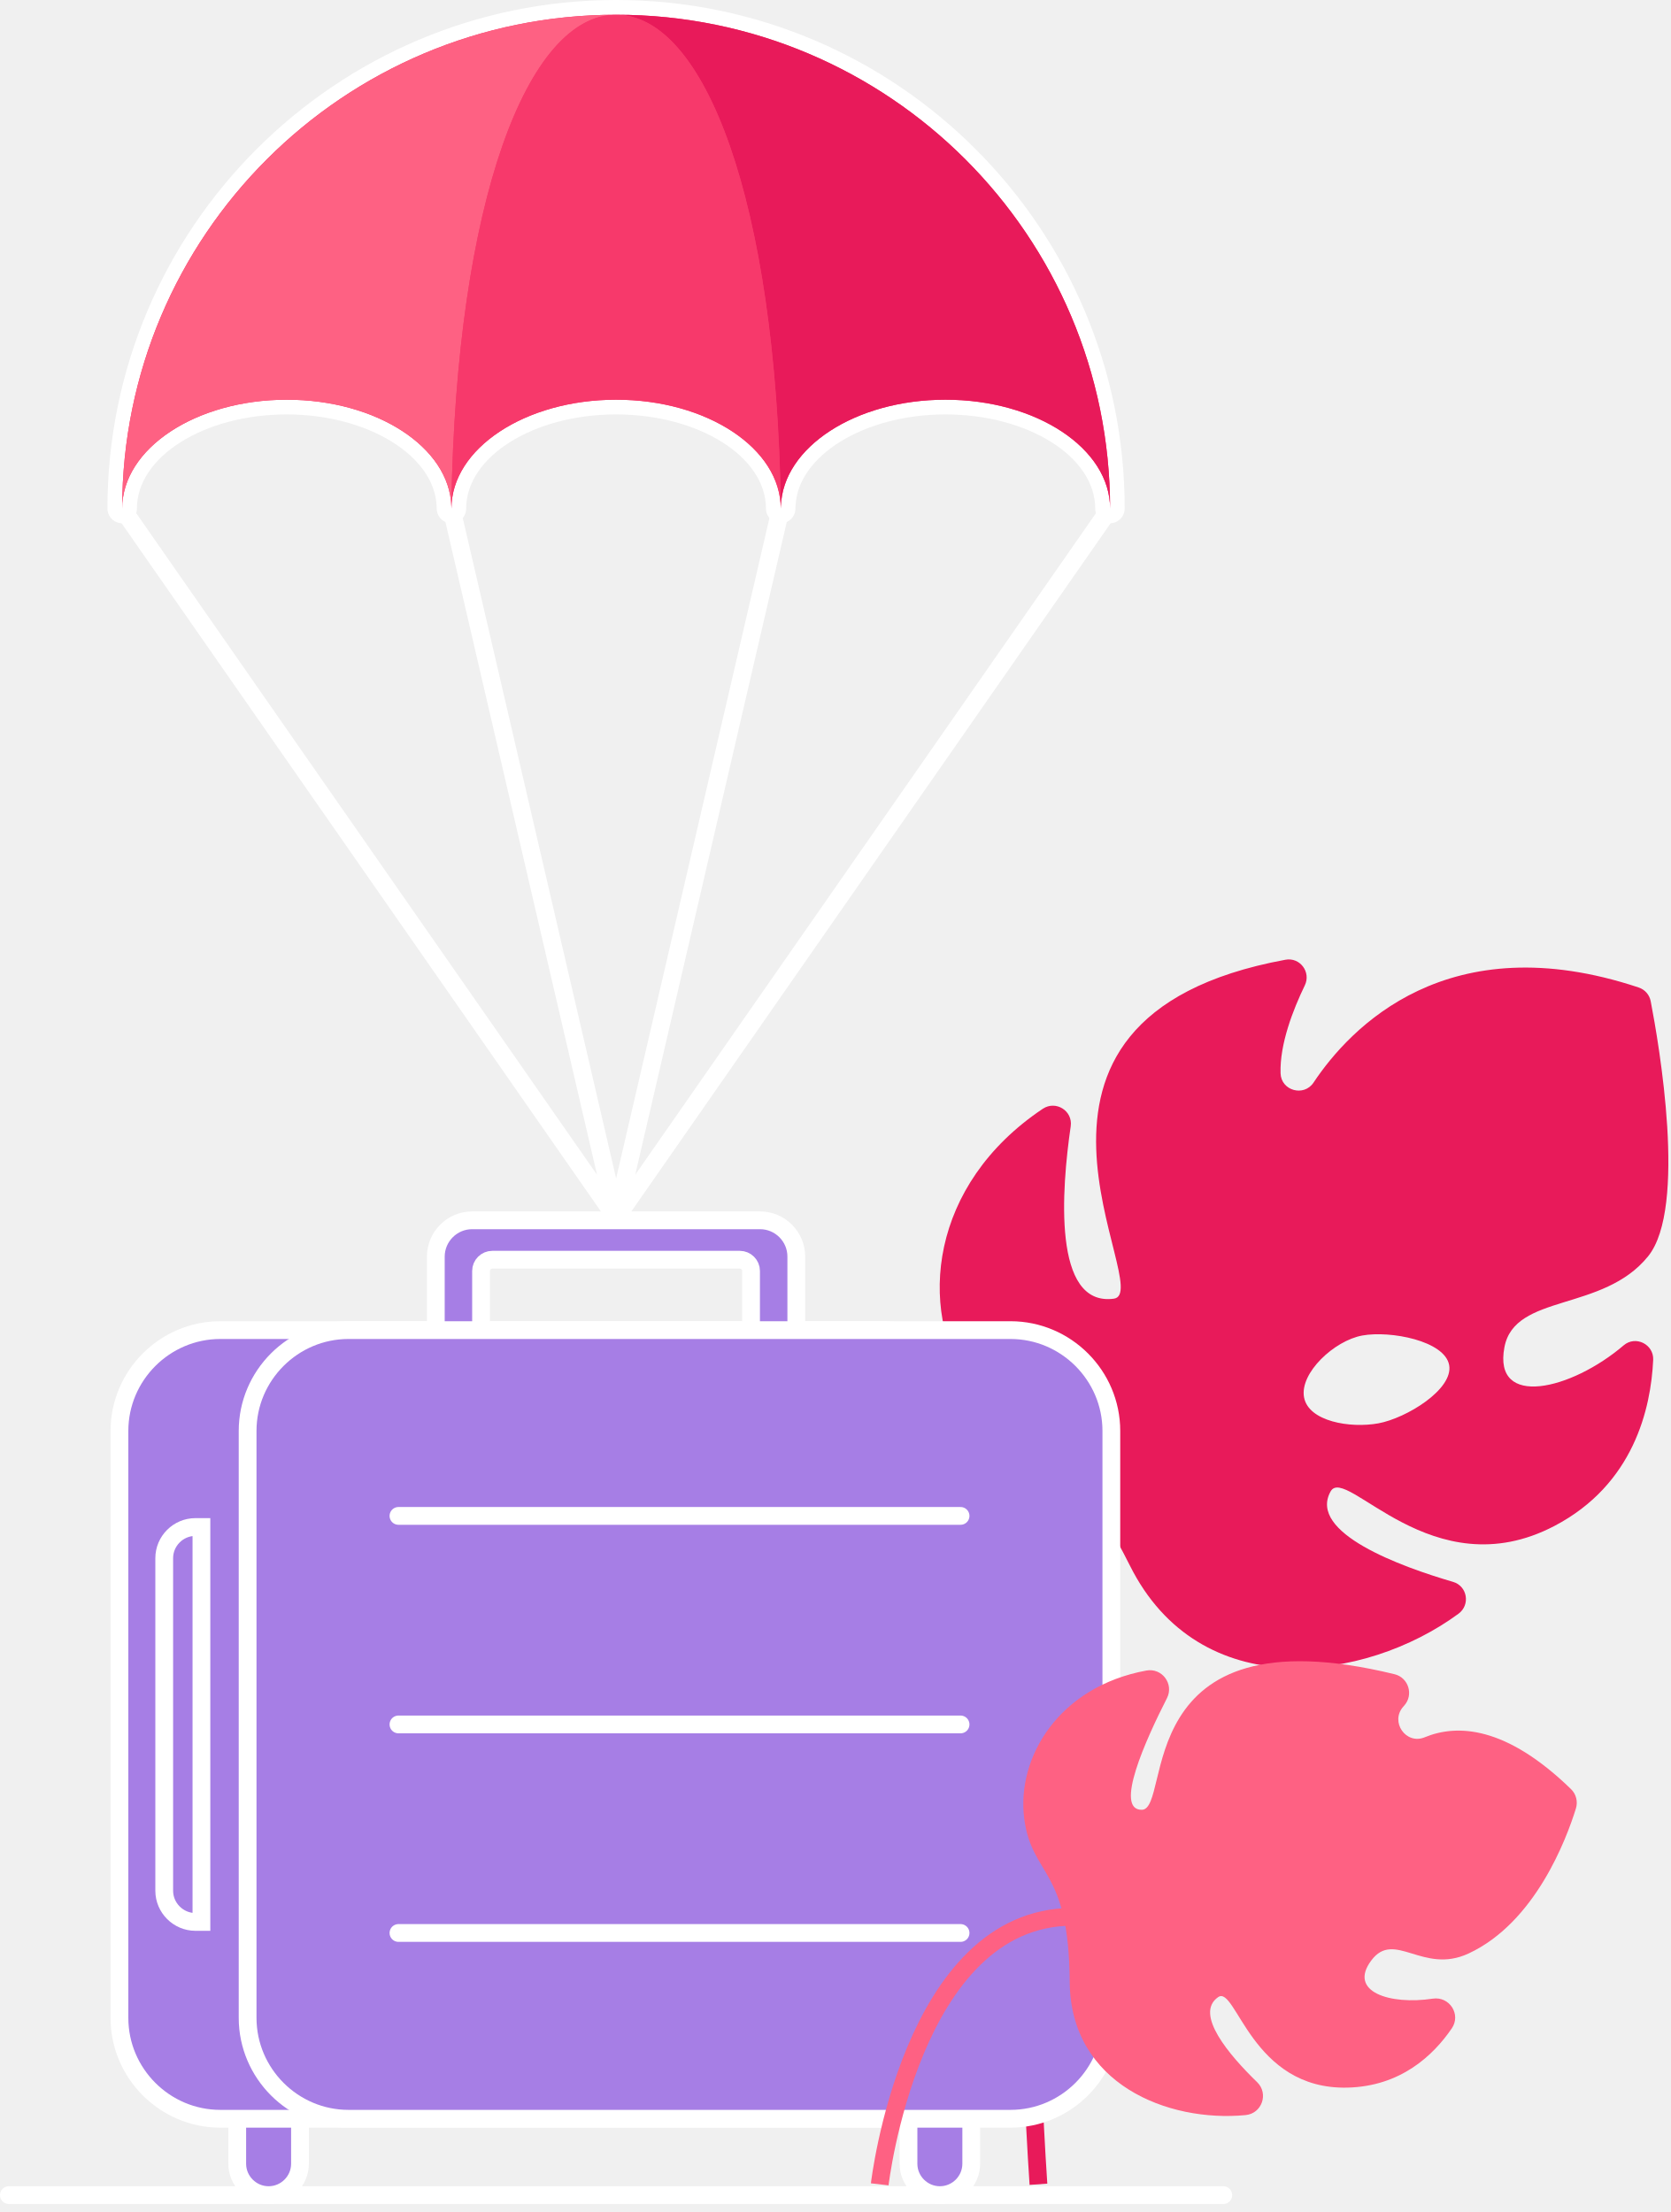
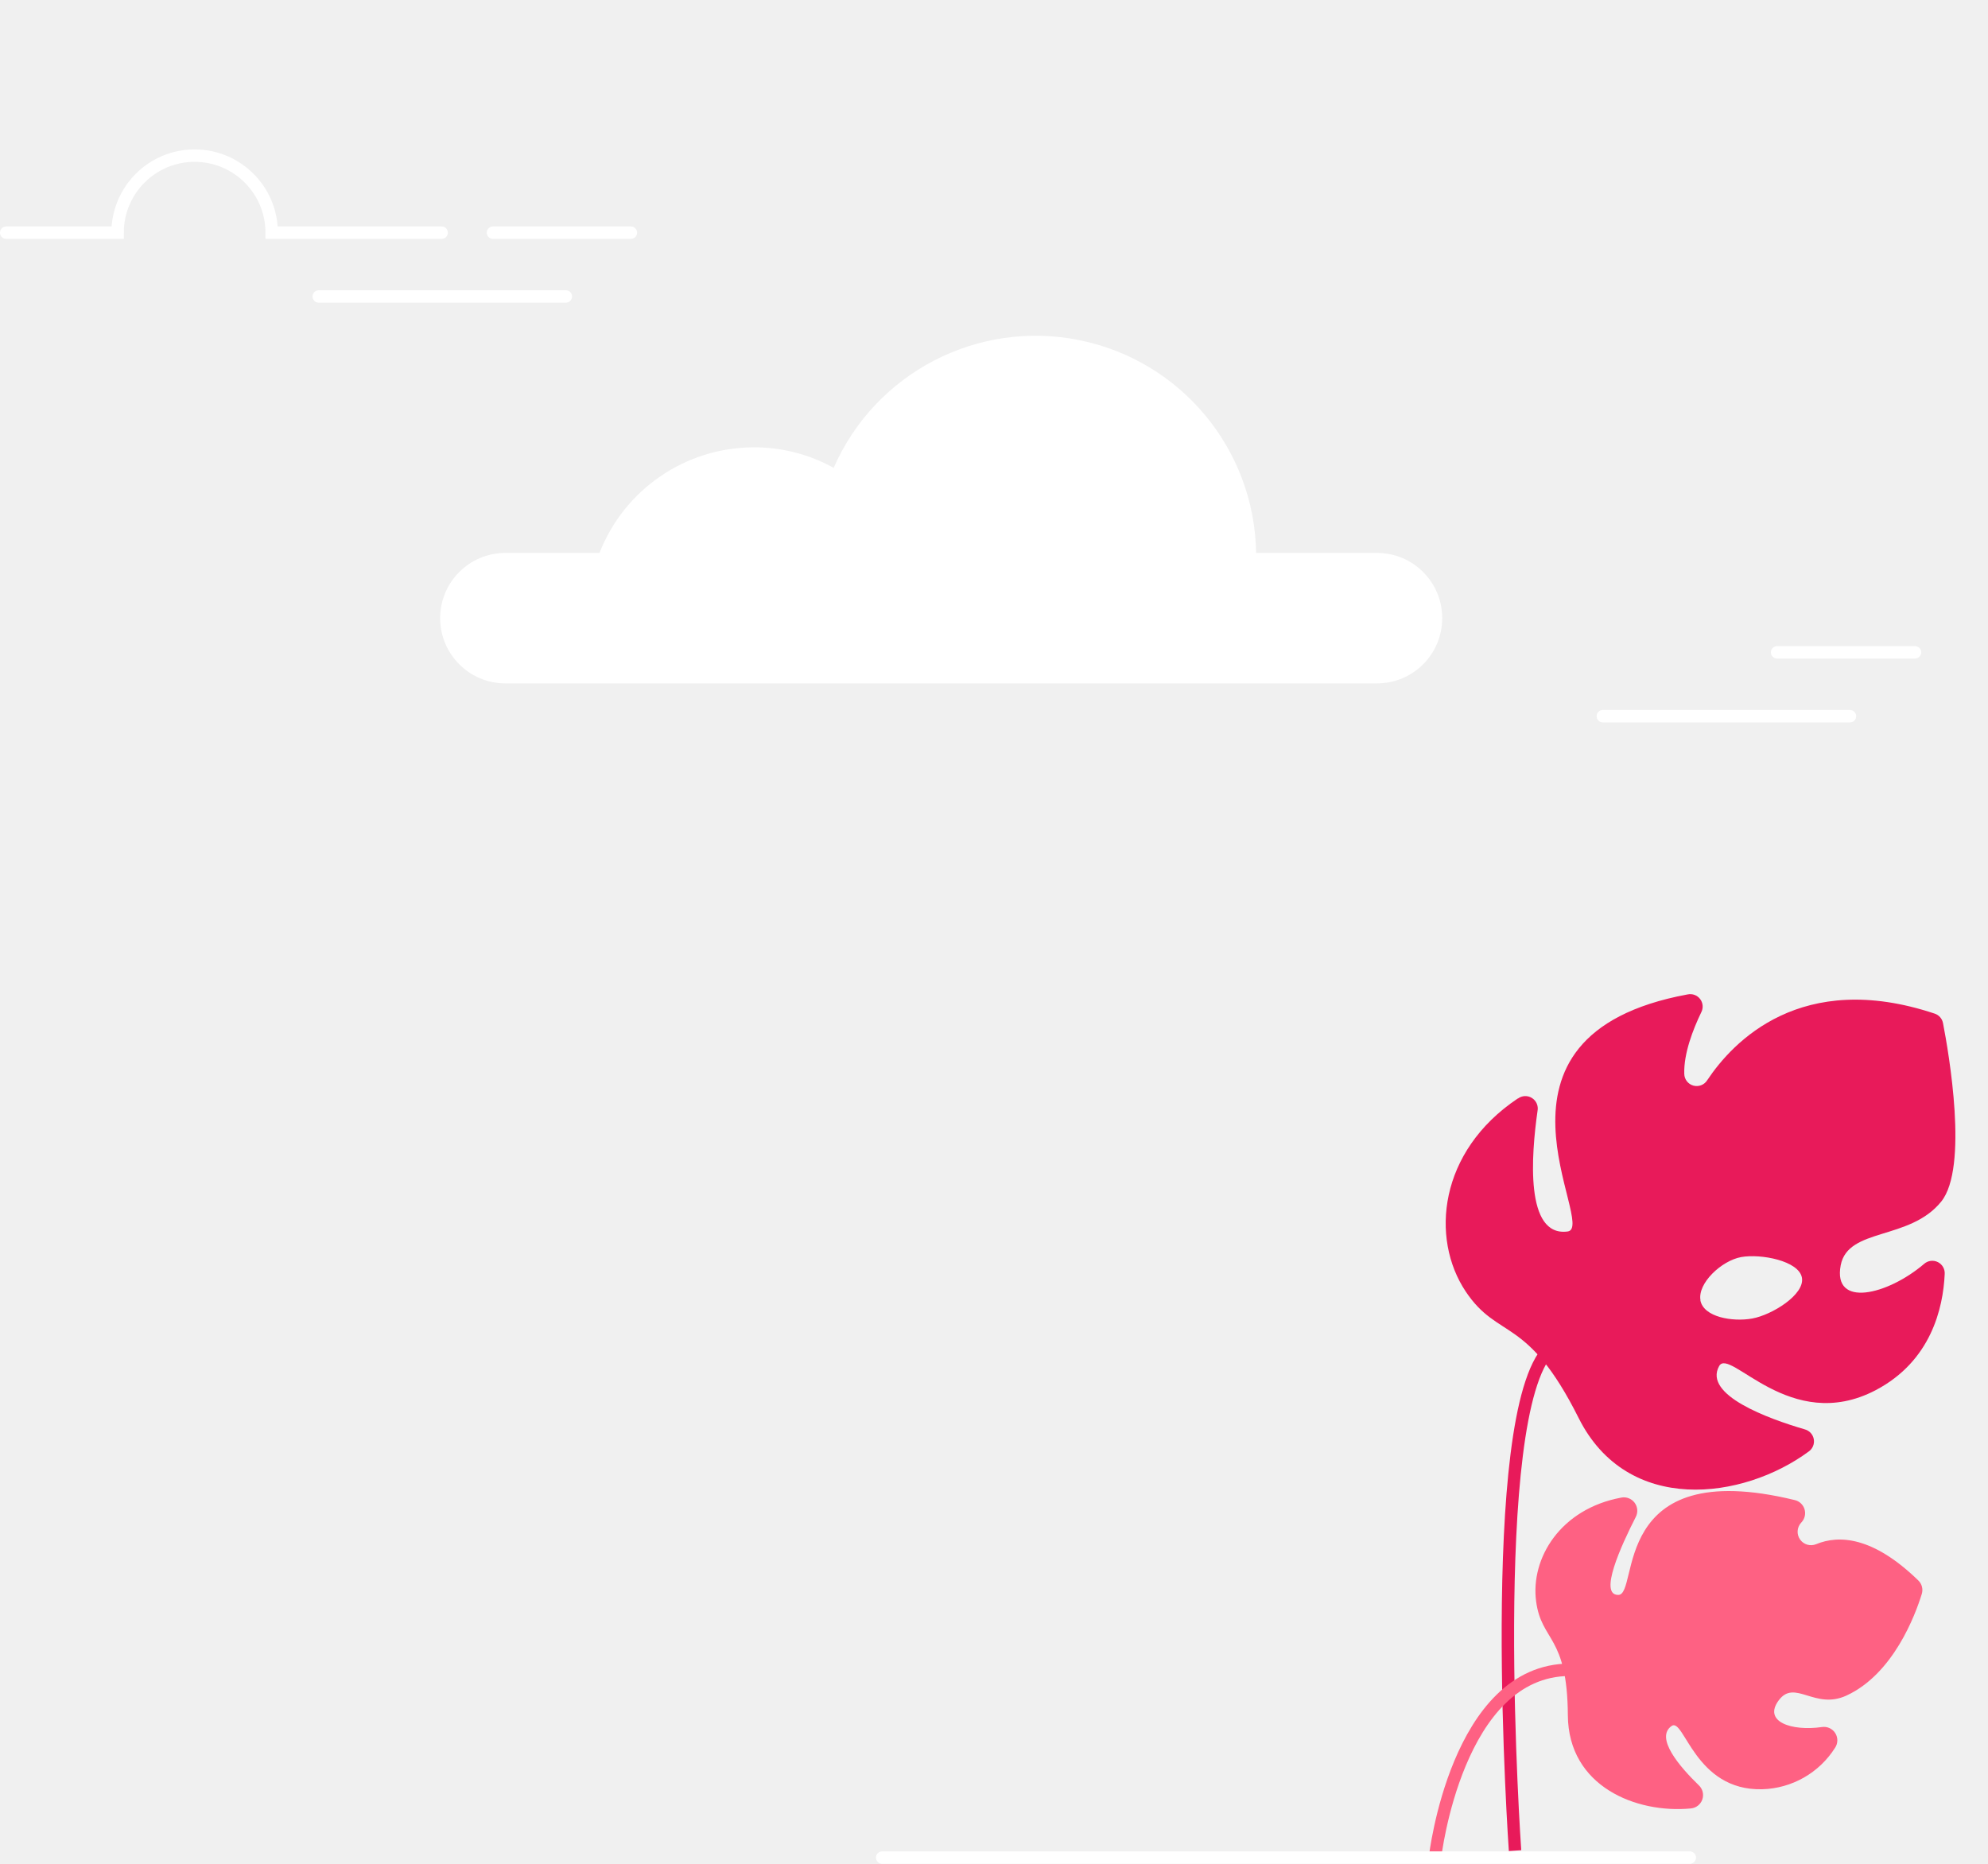
- <svg xmlns="http://www.w3.org/2000/svg" width="188" height="249" fill="none">
-   <path d="M117.345 124.816c1.467-.982 3.4.223 3.147 1.971-1.025 7.035-2.074 20.329 4.851 19.404 4.937-.658-16.654-31.533 19.318-38.156 1.632-.3 2.896 1.391 2.176 2.885-1.324 2.737-2.834 6.615-2.729 9.899.063 1.961 2.624 2.675 3.711 1.044 4.096-6.154 15.098-17.857 36.59-10.703.696.232 1.213.82 1.351 1.54.927 4.802 4.126 23.244-.289 28.716-5.088 6.312-15.025 4.144-16.174 10.249-1.3 6.906 7.513 4.825 13.421-.223 1.338-1.144 3.406-.116 3.322 1.642-.253 5.45-2.181 14.017-11.115 18.69-13.78 7.21-23.479-6.957-25.189-3.883-2.591 4.662 7.939 8.47 13.782 10.177 1.616.471 1.969 2.588.613 3.586-10.522 7.742-29.126 10.285-36.973-5.409-8.295-16.59-12.936-12.486-18.194-20.376-5.714-8.569-4.333-22.538 8.381-31.053zm29.403 32.469c.499 2.732 5.199 3.514 8.357 2.939 3.158-.577 8.473-3.832 7.974-6.563-.499-2.732-6.62-3.902-9.778-3.325-3.155.577-7.051 4.22-6.553 6.949z" fill="#E81A5A" />
-   <path d="M116.86 245.878s-4.908-70.272 5.541-80.722" stroke="#E81A5A" stroke-width="2" stroke-miterlimit="10" />
-   <path d="M1 247.1h136.663" stroke="#fff" stroke-width="2" stroke-miterlimit="10" stroke-linecap="round" />
-   <path d="M105.767 247.1c1.948 0 3.531-1.592 3.531-3.531v-5.065c0-1.948-1.592-3.531-3.531-3.531-1.948 0-3.531 1.591-3.531 3.531v5.065c0 1.939 1.591 3.531 3.531 3.531zM30.228 247.1c1.948 0 3.531-1.592 3.531-3.531v-5.065c0-1.948-1.591-3.531-3.531-3.531-1.948 0-3.531 1.591-3.531 3.531v5.065c0 1.939 1.591 3.531 3.531 3.531z" fill="#A67EE5" stroke="#fff" stroke-width="2" stroke-miterlimit="10" />
-   <path d="M24.79 238.504h74.503c6.242 0 11.348-5.106 11.348-11.348v-66.081c0-6.242-5.106-11.348-11.348-11.348h-74.503c-6.242 0-11.348 5.106-11.348 11.348v66.081c0 6.242 5.106 11.348 11.348 11.348z" fill="#A67EE5" stroke="#fff" stroke-width="2" stroke-miterlimit="10" />
-   <path d="M86.975 158.646v44.961M51.688 158.646v44.961" stroke="#fff" stroke-width="2" stroke-miterlimit="10" stroke-linecap="round" />
-   <path d="M53.13 137.368h32.402c2.246 0 4.078 1.832 4.078 4.078v16.007c0 .663-.53 1.193-1.194 1.193h-2.702c-.663 0-1.194-.53-1.194-1.193v-14.382c0-.696-.572-1.268-1.268-1.268H55.402c-.696 0-1.268.572-1.268 1.268v14.382c0 .663-.53 1.193-1.194 1.193h-2.702c-.663 0-1.194-.53-1.194-1.193v-16.007c.008-2.246 1.84-4.078 4.087-4.078z" fill="#A67EE5" stroke="#fff" stroke-width="2" stroke-miterlimit="10" />
-   <path d="M39.213 238.504h74.503c6.242 0 11.348-5.106 11.348-11.348v-66.081c0-6.242-5.106-11.348-11.348-11.348H39.213c-6.242 0-11.348 5.106-11.348 11.348v66.081c.008 6.242 5.114 11.348 11.348 11.348z" fill="#A67EE5" stroke="#fff" stroke-width="2" stroke-miterlimit="10" />
-   <path d="M108.096 170.641H44.841M108.096 194.116H44.841M108.096 217.591H44.841" stroke="#fff" stroke-width="2" stroke-miterlimit="10" stroke-linecap="round" />
-   <path d="M21.996 171.892h.671v44.455h-.671c-1.931 0-3.515-1.583-3.515-3.514v-37.418c-.008-1.939 1.575-3.523 3.515-3.523z" fill="#A67EE5" stroke="#fff" stroke-width="2" stroke-miterlimit="10" />
-   <path d="M69.336 137.078L13.749 57.245M69.336 137.078L50.801 57.245M87.862 57.245l-18.526 79.833M124.915 57.245l-55.579 79.833" stroke="#fff" stroke-width="2" stroke-miterlimit="10" stroke-linecap="round" stroke-linejoin="round" />
-   <path d="M124.915 58.074c-.456 0-.829-.373-.829-.829 0-6.3-7.941-11.422-17.698-11.422-9.557 0-17.498 5.023-17.689 11.19l-.008.232c0 .456-.373.829-.829.829-.456 0-.829-.373-.829-.829 0-6.3-7.941-11.422-17.697-11.422-9.756 0-17.697 5.123-17.697 11.422 0 .456-.373.829-.829.829-.456 0-.829-.373-.829-.829l-.008-.24c-.199-6.167-8.132-11.182-17.689-11.182-9.756 0-17.697 5.123-17.697 11.422 0 .456-.373.829-.829.829-.456 0-.829-.373-.829-.829C12.92 26.136 38.227.829 69.328.829c31.109 0 56.416 25.307 56.416 56.416 0 .456-.365.829-.829.829z" fill="#F7396B" />
-   <path d="M69.336 1.658c30.703 0 55.587 24.884 55.587 55.587 0-6.764-8.297-12.251-18.526-12.251-10.105 0-18.311 5.346-18.518 11.994 0 .083-.008.174-.008.257 0-6.764-8.297-12.251-18.526-12.251S50.801 50.481 50.801 57.245c0-.091-.008-.174-.008-.265-.216-6.64-8.422-11.986-18.518-11.986-10.237 0-18.526 5.487-18.526 12.251 0-30.703 24.884-55.587 55.587-55.587zm0-1.658c-31.565 0-57.245 25.68-57.245 57.245 0 .912.746 1.658 1.658 1.658.912 0 1.658-.746 1.658-1.658 0-5.844 7.568-10.594 16.869-10.594 9.11 0 16.678 4.659 16.86 10.378l.008.133v.083c0 .912.746 1.658 1.658 1.658.912 0 1.658-.738 1.658-1.658 0-5.844 7.568-10.594 16.868-10.594 9.3 0 16.869 4.75 16.869 10.594 0 .912.746 1.658 1.658 1.658.912 0 1.658-.746 1.658-1.658v-.075l.008-.133c.182-5.728 7.742-10.386 16.86-10.386 9.301 0 16.869 4.75 16.869 10.594 0 .912.746 1.658 1.657 1.658.912 0 1.658-.746 1.658-1.658C126.573 25.68 100.893 0 69.336 0z" fill="#fff" />
-   <path d="M69.336 1.658c9.922 0 18.021 20.897 18.543 55.33.207-6.648 8.414-11.994 18.518-11.994 10.237 0 18.526 5.487 18.526 12.251-.008-30.703-24.892-55.587-55.587-55.587z" fill="#E81A5A" />
-   <path d="M69.328 1.658c-30.695 0-55.579 24.884-55.579 55.587 0-6.764 8.297-12.251 18.526-12.251 10.096 0 18.302 5.346 18.518 11.986.522-34.425 8.612-55.322 18.535-55.322z" fill="#FE6183" />
-   <path d="M69.336 1.658c-9.931 0-18.021 20.897-18.543 55.322 0 .091.008.174.008.265 0-6.764 8.297-12.251 18.526-12.251 10.229 0 18.526 5.487 18.526 12.251 0-.091.008-.174.008-.257-.514-34.433-8.604-55.33-18.526-55.33z" fill="#F7396B" />
-   <path d="M176.796 201.401c.578.562.785 1.403.549 2.172-1.06 3.426-4.58 12.854-12.101 16.337-5.134 2.377-8.326-2.697-10.923.769-2.654 3.539 2.103 5.034 6.916 4.305 1.877-.285 3.211 1.775 2.141 3.343-2.101 3.076-5.771 6.521-11.725 6.671-10.845.269-12.553-11.584-14.569-10.186-2.722 1.885 1.269 6.548 4.386 9.573 1.325 1.285.54 3.531-1.297 3.706-8.763.839-19.719-3.51-19.794-15-.083-12.937-4.251-11.797-5.115-18.356-.906-6.881 3.883-14.876 13.744-16.686 1.762-.322 3.128 1.514 2.313 3.112-2.412 4.732-5.959 12.606-2.824 12.563 3.461-.048-1.578-22.578 28.432-15.263 1.584.384 2.181 2.329 1.089 3.539-.032.037-.067.075-.099.113-1.517 1.704.296 4.321 2.406 3.45 3.663-1.517 9.165-1.272 16.471 5.838z" fill="#FE6183" />
-   <path d="M99 245.886s3.48-30.113 21.701-30.113" stroke="#FE6183" stroke-width="2" stroke-miterlimit="10" />
+ <svg xmlns="http://www.w3.org/2000/svg" xmlns:xlink="http://www.w3.org/1999/xlink" viewBox="0 -24 320 300">
+   <defs>
+     <animateTransform id="leave-1-rotate" xlink:href="#leave-1" attributeName="transform" type="rotate" values="0, 254, 193; 3, 254, 193; -3, 254, 193; 2, 254, 193; -1, 254, 193; 0, 254, 193" dur="3.5s" calcMode="paced" repeatCount="indefinite" additive="sum" />
+     <animateTransform id="leave-2-rotate" xlink:href="#leave-2" begin="0s;leave-2-rotate.end+1.5s" attributeName="transform" type="rotate" values="0, 231, 274; 4, 231, 274; -3, 231, 274; 2, 231, 274; -1, 231, 274; 0, 231, 274" keyTimes="0; 0.18; 0.35; 0.5; 0.7; 1" dur="3s" additive="sum" />
+     <animateTransform xlink:href="#award" begin="4.4s" attributeName="transform" type="translate" values="-7 -14; -15 -100; -95 -198" keyTimes="0; 0.75; 1" dur="3s" fill="freeze" />
+     <animateTransform xlink:href="#award" begin="4.4s" attributeName="transform" type="scale" values="0; 0.1; 0.1; 0.32; 0.32; 0.55; 0.55; 1" keyTimes="0; 0.07; 0.12; 0.42; 0.5; 0.72; 0.8; 1" calcMode="linear" dur="3s" fill="freeze" additive="sum" />
+     <animateTransform xlink:href="#award" begin="4.4s" attributeName="transform" type="rotate" values="0 128 390; 25 128 390; 0 128 390; -25 128 390; -20 128 390; -15 128 390; 15 128 390; 10 128 390; 0 128 390" keyTimes="0; 0.07; 0.12; 0.42; 0.45; 0.5; 0.72; 0.8; 1" dur="3s" fill="freeze" additive="sum" />
+     <animateMotion xlink:href="#award" begin="4.4s" rotate="0" path="M179 61c24.19-9.24 29.8-15.84 29.42-20.44C207.18 25.43 138.73 1.78 96 34c-2.93 2.21-31.66 24.52-29 54 3.54 39.18 59.83 61.15 75.7 67.35 53.65 20.94 94.43 8.79 101.78 27.18 2.89 7.25.78 19.69-21.48 42.47" fill="freeze" dur="3s" keyPoints="0; 0.1; 0.1; 0.52; 0.52; 0.8; 0.8; 1" keyTimes="0; 0.07; 0.12; 0.42; 0.5; 0.72; 0.8; 1" calcMode="linear" />
+   </defs>
+   <g id="clouds">
+     <path fill="none" stroke="#fff" stroke-linecap="round" stroke-miterlimit="10" stroke-width="2" d="M51.31 23.72h39.77M71.09 13.45H43.73a12.4 12.4 0 10-24.8 0H1M79.35 13.45h22.2">
+       <animate attributeType="CSS" attributeName="opacity" dur="0.2s" from="0" to="1" fill="freeze" />
+       <animateTransform attributeName="transform" type="translate" values="200 0; 0 0" keySplines="0, 0.55, 0.45, 1" calcMode="spline" dur="0.5s" />
+       <animate begin="4.6s" attributeType="CSS" attributeName="opacity" dur="0.4s" from="1" to="0" fill="freeze" />
+       <animateTransform begin="4.6s" attributeName="transform" type="translate" values="0 0; 0 -10" keySplines="0, 0.55, 0.45, 1" calcMode="spline" dur="0.5s" />
+     </path>
+     <path fill="#fff" d="M221.64 65h-19.45a35.49 35.49 0 00-68-13.69A26.34 26.34 0 00121.3 48a26.72 26.72 0 00-24.8 17H81.35a10.5 10.5 0 000 21h140.3a10.5 10.5 0 000-21">
+       <animate begin="3.03s" attributeType="CSS" attributeName="opacity" dur="0.2s" from="0" to="1" fill="freeze" />
+       <animateTransform begin="3.03s" attributeName="transform" type="translate" values="250 0; 0 0" keySplines="0, 0.55, 0.45, 1" calcMode="spline" dur="0.5s" />
+       <animate begin="4.6s" attributeType="CSS" attributeName="opacity" dur="0.4s" from="1" to="0" fill="freeze" />
+       <animateTransform begin="4.6s" attributeName="transform" type="translate" values="0 0; 0 -30" keySplines="0, 0.55, 0.45, 1" calcMode="spline" dur="0.5s" />
+     </path>
+     <path fill="none" stroke="#fff" stroke-linecap="round" stroke-miterlimit="10" stroke-width="2" d="M258 91.28h39.78M286.05 81h22.2">
+       <animate begin="3.06s" attributeType="CSS" attributeName="opacity" dur="0.2s" from="0" to="1" fill="freeze" />
+       <animateTransform begin="3.06s" attributeName="transform" type="translate" values="260 0; 0 0" keySplines="0, 0.55, 0.45, 1" calcMode="spline" dur="0.5s" />
+       <animate begin="4.6s" attributeType="CSS" attributeName="opacity" dur="0.4s" from="1" to="0" fill="freeze" />
+       <animateTransform begin="4.6s" attributeName="transform" type="translate" values="0 0; 0 -40" keySplines="0, 0.55, 0.45, 1" calcMode="spline" dur="0.5s" />
+     </path>
+   </g>
+   <g transform="translate(-5 0)">
+     <path id="leave-1" fill="#e81a5a" d="M249.34 152.82a2 2 0 013.15 2c-1 7-2.07 20.33 4.85 19.4 4.94-.66-16.65-31.53 19.32-38.16a2 2 0 012.18 2.89c-1.32 2.74-2.83 6.61-2.73 9.9a2 2 0 003.71 1c4.1-6.15 15.1-17.86 36.59-10.7a2 2 0 011.35 1.54c.93 4.8 4.13 23.24-.29 28.72-5.09 6.31-15 4.14-16.18 10.25-1.3 6.91 7.51 4.82 13.42-.22a2 2 0 013.32 1.64c-.25 5.45-2.18 14-11.12 18.69-13.78 7.21-23.48-7-25.19-3.88-2.59 4.66 7.94 8.47 13.78 10.18a2 2 0 01.61 3.59c-10.52 7.74-29.13 10.28-37-5.41-8.3-16.59-12.93-12.49-18.19-20.38-5.71-8.57-4.33-22.54 8.38-31.05m29.4 32.47c.5 2.73 5.2 3.51 8.35 2.94s8.47-3.83 8-6.56-6.62-3.9-9.78-3.33-7.05 4.22-6.55 6.95" />
+     <path fill="none" stroke="#e81a5a" stroke-miterlimit="10" stroke-width="2" d="M248.87 273.88s-4.91-70.27 5.54-80.72" />
+   </g>
+   <g id="award" transform="translate(-7 -14) scale(0 0)">
+     <g id="parachute">
+       <path fill="#fff" d="M69.33 1.65a55.58 55.58 0 0155.54 55.56c0-6.76-8.3-12.25-18.53-12.25s-18.31 5.35-18.52 12v.26c0-6.76-8.3-12.25-18.53-12.25s-18.54 5.49-18.54 12.25v-.26c-.22-6.64-8.42-12-18.52-12s-18.52 5.49-18.52 12.25A55.58 55.58 0 0169.3 1.62m0-1.66a57.31 57.31 0 00-57.21 57.25 1.66 1.66 0 103.32 0c0-5.84 7.57-10.59 16.87-10.59 9.11 0 16.68 4.66 16.86 10.38v.21a1.66 1.66 0 003.32 0c0-5.84 7.57-10.59 16.87-10.59S86.2 51.37 86.2 57.21a1.66 1.66 0 003.32 0V57c.18-5.73 7.74-10.39 16.86-10.39 9.3 0 16.87 4.75 16.87 10.59a1.66 1.66 0 103.32 0A57.3 57.3 0 0069.34-.05" />
+       <path fill="#fe6183" d="M69.32 1.65a55.58 55.58 0 00-55.58 55.56c0-6.76 8.3-12.25 18.52-12.25s18.3 5.35 18.52 12c.52-34.43 8.61-55.32 18.53-55.32" />
+       <path fill="#f7396b" d="M69.33 1.65c-9.93 0-18 20.9-18.54 55.32v.26c0-6.76 8.3-12.25 18.53-12.25s18.55 5.5 18.55 12.23v-.26c-.51-34.43-8.6-55.33-18.52-55.33" />
+       <path fill="#e81a5a" d="M69.33 1.65c9.92 0 18 20.9 18.54 55.33.21-6.65 8.41-12 18.52-12s18.48 5.5 18.48 12.23A55.59 55.59 0 0069.28 1.62" />
+       <path fill="none" stroke="#fff" stroke-linecap="round" stroke-linejoin="round" stroke-width="2" d="M69.34 137.08L13.75 57.25M69.34 137.08L50.8 57.25M87.86 57.25l-18.52 79.83M124.92 57.25l-55.58 79.83" />
+     </g>
+     <g id="suitcase">
+       <path fill="#a67ee5" stroke="#fff" stroke-miterlimit="10" stroke-width="2" d="M105.76 247.09a3.54 3.54 0 003.53-3.53v-5.07a3.53 3.53 0 10-7.06 0v5.07a3.55 3.55 0 003.53 3.53z" />
+       <path fill="#a67ee5" stroke="#fff" stroke-miterlimit="10" stroke-width="2" d="M30.22 247.09a3.54 3.54 0 003.53-3.53v-5.07a3.53 3.53 0 10-7.06 0v5.07a3.54 3.54 0 003.53 3.53z" />
+       <path fill="#a67ee5" stroke="#fff" stroke-miterlimit="10" stroke-width="2" d="M24.79 238.5h74.5a11.38 11.38 0 0011.35-11.35v-66.08a11.38 11.38 0 00-11.35-11.35h-74.5a11.38 11.38 0 00-11.35 11.35v66.08a11.38 11.38 0 0011.35 11.35" />
+       <path fill="#a67ee5" stroke="#fff" stroke-miterlimit="10" stroke-width="2" d="M53.13 137.36h32.4a4.09 4.09 0 014.08 4.08v16a1.19 1.19 0 01-1.19 1.19h-2.7a1.19 1.19 0 01-1.19-1.19v-14.37a1.27 1.27 0 00-1.27-1.27H55.4a1.27 1.27 0 00-1.27 1.27v14.38a1.19 1.19 0 01-1.19 1.19h-2.7a1.19 1.19 0 01-1.19-1.19v-16a4.1 4.1 0 014.08-4.09z" />
+       <path fill="#a67ee5" stroke="#fff" stroke-miterlimit="10" stroke-width="2" d="M39.21 238.5h74.5a11.38 11.38 0 0011.35-11.35v-66.08a11.38 11.38 0 00-11.35-11.35h-74.5a11.38 11.38 0 00-11.34 11.35v66.08a11.39 11.39 0 0011.34 11.35z" />
+       <path fill="#a67ee5" stroke="#fff" stroke-miterlimit="10" stroke-width="2" d="M21.99 171.89h.67v44.46h-.67a3.53 3.53 0 01-3.52-3.51v-37.43a3.52 3.52 0 013.52-3.52z" />
+       <path fill="none" stroke="#fff" stroke-linecap="round" stroke-miterlimit="10" stroke-width="2" d="M108.1 170.64H44.84M108.1 194.12H44.84M108.1 217.59H44.84" />
+     </g>
+   </g>
+   <g id="leave-2" transform="translate(0 1)">
+     <path fill="#fe6183" d="M308.79 229.4a2.14 2.14 0 01.55 2.17c-1.06 3.43-4.58 12.85-12.1 16.34-5.13 2.38-8.33-2.7-10.92.77s2.1 5 6.92 4.31a2.16 2.16 0 012.14 3.34 14.34 14.34 0 01-11.73 6.67c-10.84.27-12.55-11.58-14.57-10.19-2.72 1.89 1.27 6.55 4.39 9.57a2.16 2.16 0 01-1.3 3.71c-8.76.84-19.72-3.51-19.8-15-.08-12.94-4.25-11.8-5.11-18.35-.91-6.88 3.88-14.88 13.74-16.69a2.16 2.16 0 012.31 3.11c-2.41 4.73-6 12.6-2.82 12.56 3.46 0-1.58-22.58 28.43-15.26a2.16 2.16 0 011.09 3.54l-.1.11a2.16 2.16 0 002.41 3.45c3.66-1.52 9.16-1.27 16.47 5.84" />
+     <path fill="none" stroke="#fe6183" stroke-miterlimit="10" stroke-width="2" d="M231 273.88s3.48-30.11 21.7-30.11" />
+   </g>
+   <path id="ground" fill="none" stroke="#fff" stroke-linecap="round" stroke-miterlimit="10" stroke-width="2" d="M142 275h130">
+     <animate dur="0.5s" attributeName="d" values="M2 275h0;M2 275h270;M142 275h130" keyTimes="0; 0.7; 1" fill="freeze" />
+   </path>
</svg>
